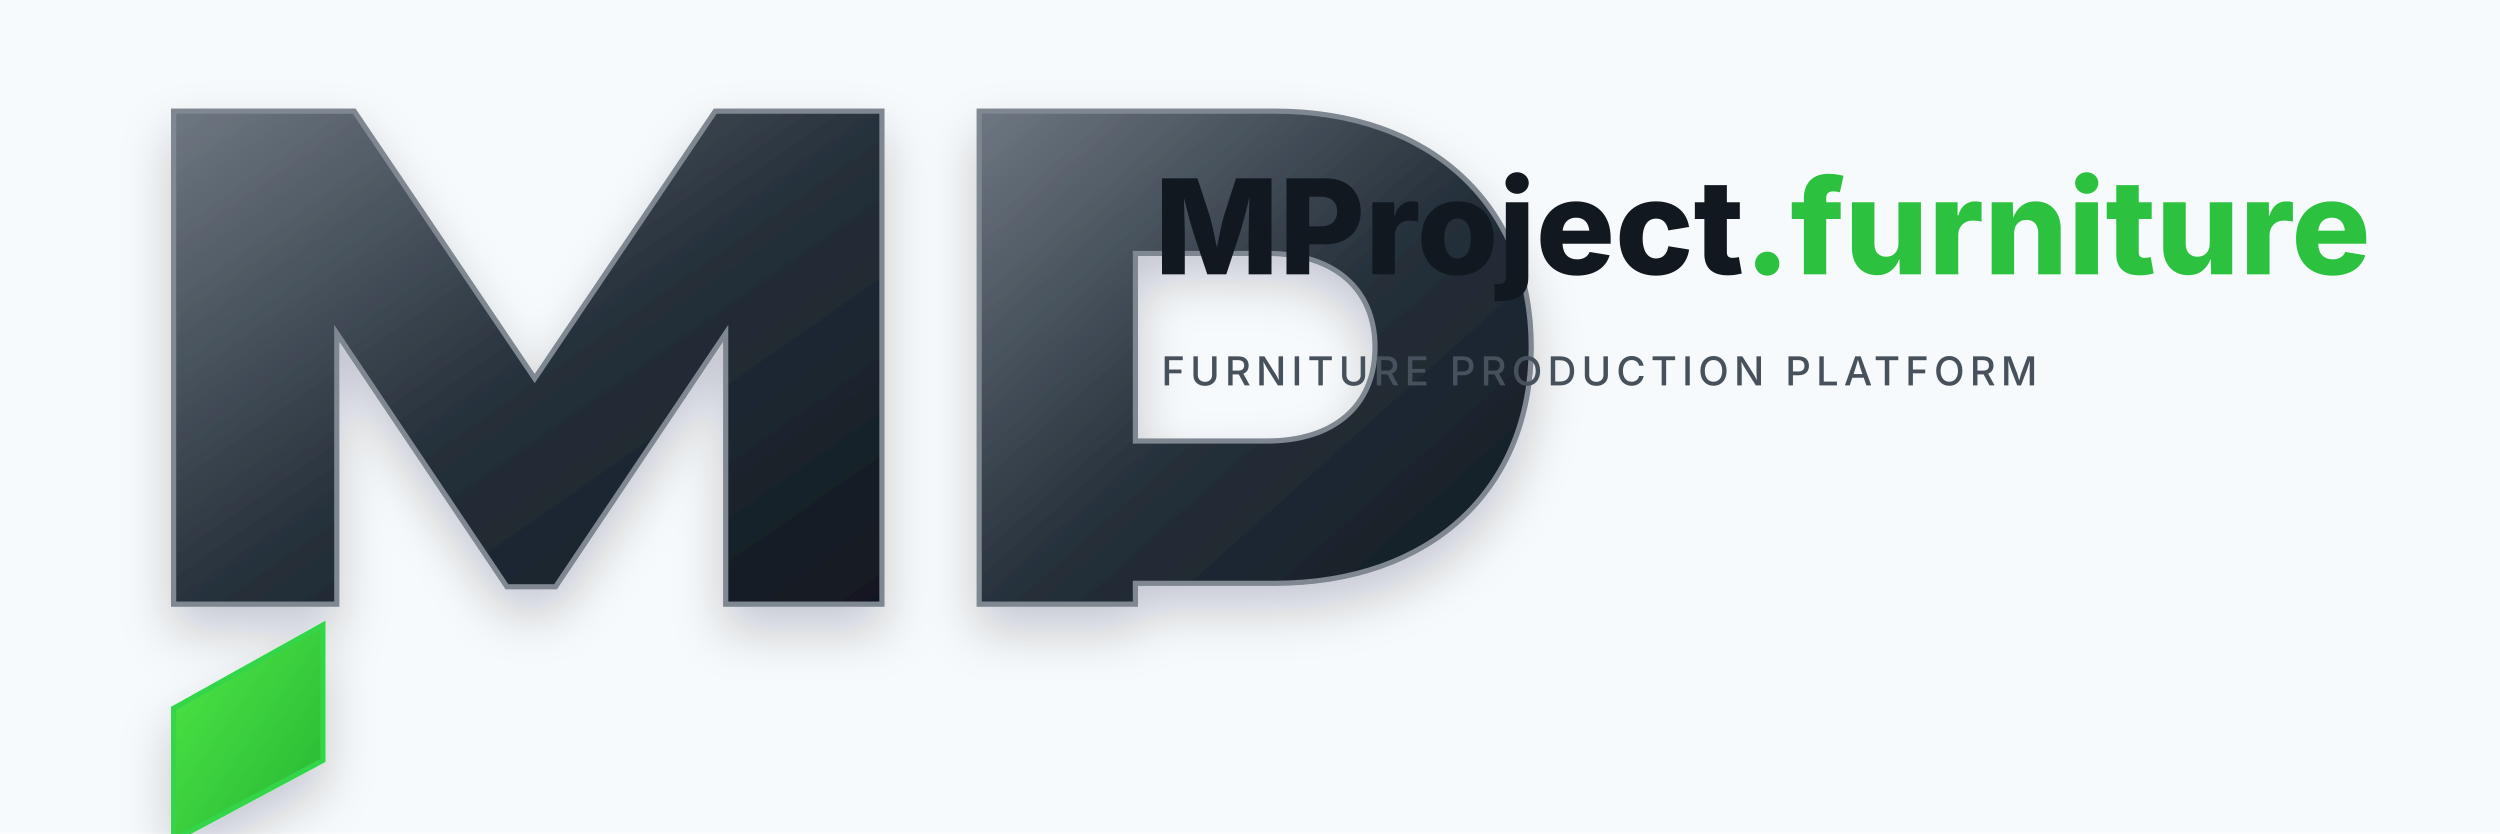
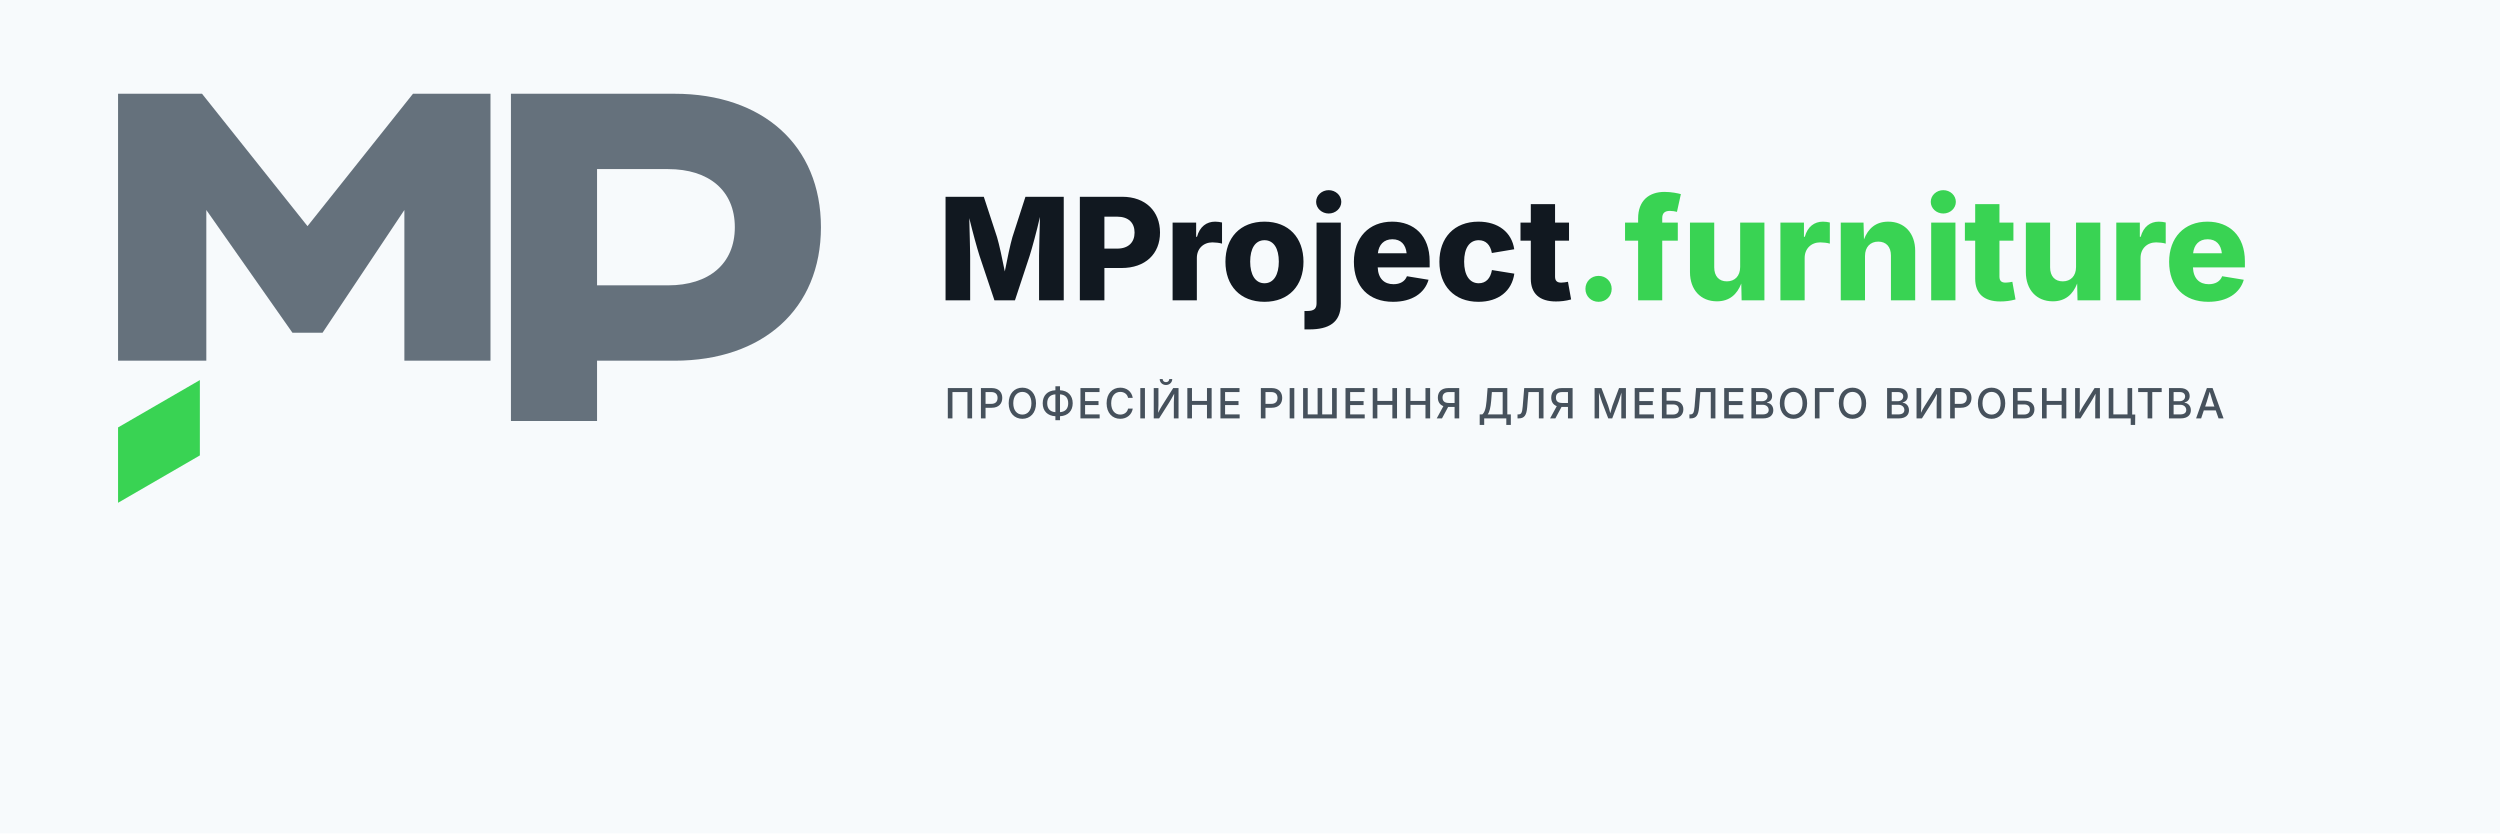
<svg xmlns="http://www.w3.org/2000/svg" width="1440" height="480" viewBox="0 0 1440 480" role="img" aria-labelledby="title desc">
-   <defs>
-     <linearGradient id="mp-face" x1="0" x2="1" y1="0" y2="1">
-       <stop offset="0" stop-color="#6e7781" />
-       <stop offset="0.52" stop-color="#26303a" />
-       <stop offset="1" stop-color="#111820" />
-     </linearGradient>
-     <linearGradient id="green-face" x1="0" x2="1" y1="0" y2="1">
-       <stop offset="0" stop-color="#50e846" />
-       <stop offset="1" stop-color="#24b533" />
-     </linearGradient>
-     <filter id="soft-shadow" x="-20%" y="-20%" width="140%" height="150%">
-       <feDropShadow dx="0" dy="14" stdDeviation="14" flood-color="#111820" flood-opacity="0.2" />
-     </filter>
-   </defs>
  <rect width="1440" height="480" fill="#f7fafc" />
-   <g transform="translate(92 64)" filter="url(#soft-shadow)">
-     <path d="M8 284V0h104l104 154L320 0h96v284h-90V128L228 274h-28L102 128v156z" fill="url(#mp-face)" stroke="#7f8790" stroke-width="3" />
-     <path d="M472 284V0h170c90 0 148 54 148 136s-58 136-148 136h-80v12zm90-94h76c38 0 62-20 62-54s-24-54-62-54h-76z" fill="url(#mp-face)" stroke="#7f8790" stroke-width="3" />
-     <path d="M8 344l86-48v78L8 420z" fill="url(#green-face)" stroke="#36d548" stroke-width="3" />
+   <g transform="translate(68 54) scale(.62)">
+     <path d="M0 248V0h78l98 123L274 0h72v248h-80V108l-76 114h-28L82 108v140z" fill="#65717c" />
+     <path d="M365 304V0h152c82 0 136 48 136 124s-54 124-136 124h-72v56zm80-126h66c38 0 62-20 62-54s-24-54-62-54h-66z" fill="#65717c" />
+     <path d="M0 310l76-44v70L0 380z" fill="#39d353" />
  </g>
-   <g transform="translate(665 158)">
-     <text x="0" y="0" fill="#111820" font-family="Inter, Segoe UI, Arial, sans-serif" font-size="76" font-weight="800" letter-spacing="0">MProject<tspan fill="#2cc23f">.furniture</tspan>
+   <g transform="translate(540 173)">
+     <text x="0" y="0" fill="#111820" font-family="Inter, Segoe UI, Arial, sans-serif" font-size="82" font-weight="800">MProject<tspan fill="#39d353">.furniture</tspan>
    </text>
-     <text x="4" y="64" fill="#46515c" font-family="Inter, Segoe UI, Arial, sans-serif" font-size="23" font-weight="500" letter-spacing="3">FURNITURE PRODUCTION PLATFORM</text>
+     <text x="4" y="68" fill="#46515c" font-family="Inter, Segoe UI, Arial, sans-serif" font-size="24" font-weight="500" letter-spacing="1.2">ПРОФЕСІЙНЕ РІШЕННЯ ДЛЯ МЕБЛЕВОГО ВИРОБНИЦТВА</text>
  </g>
</svg>
